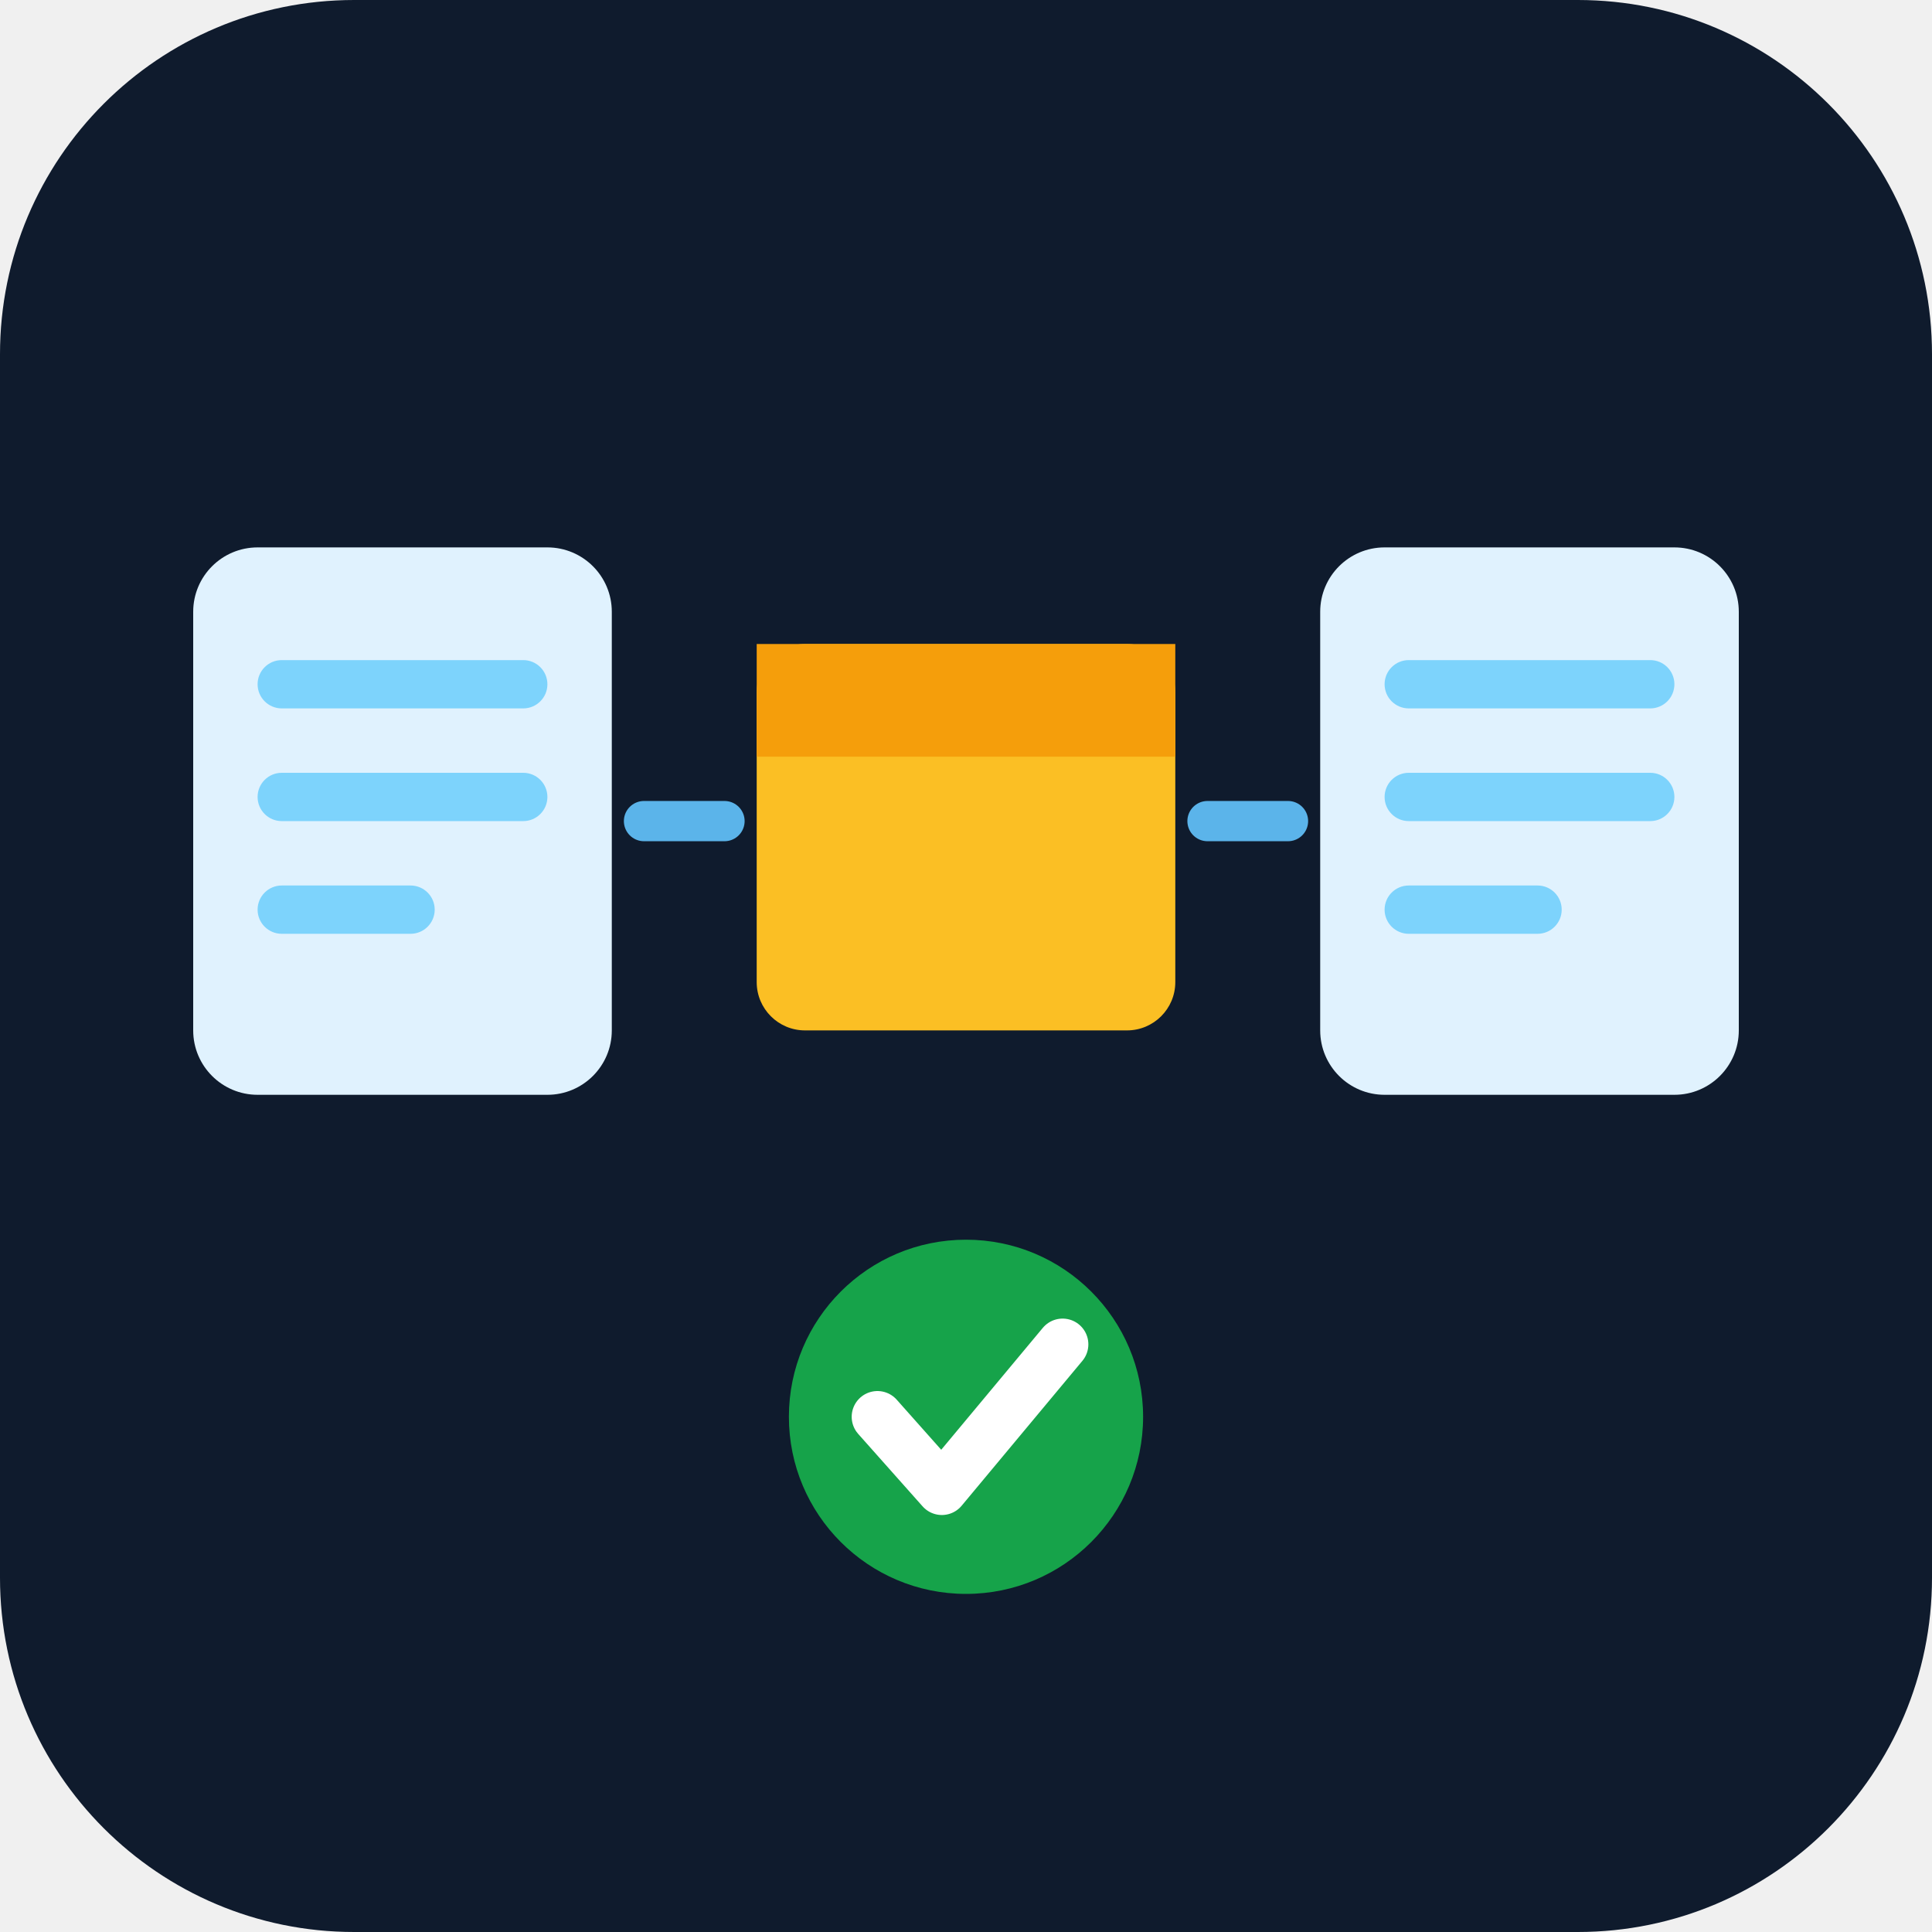
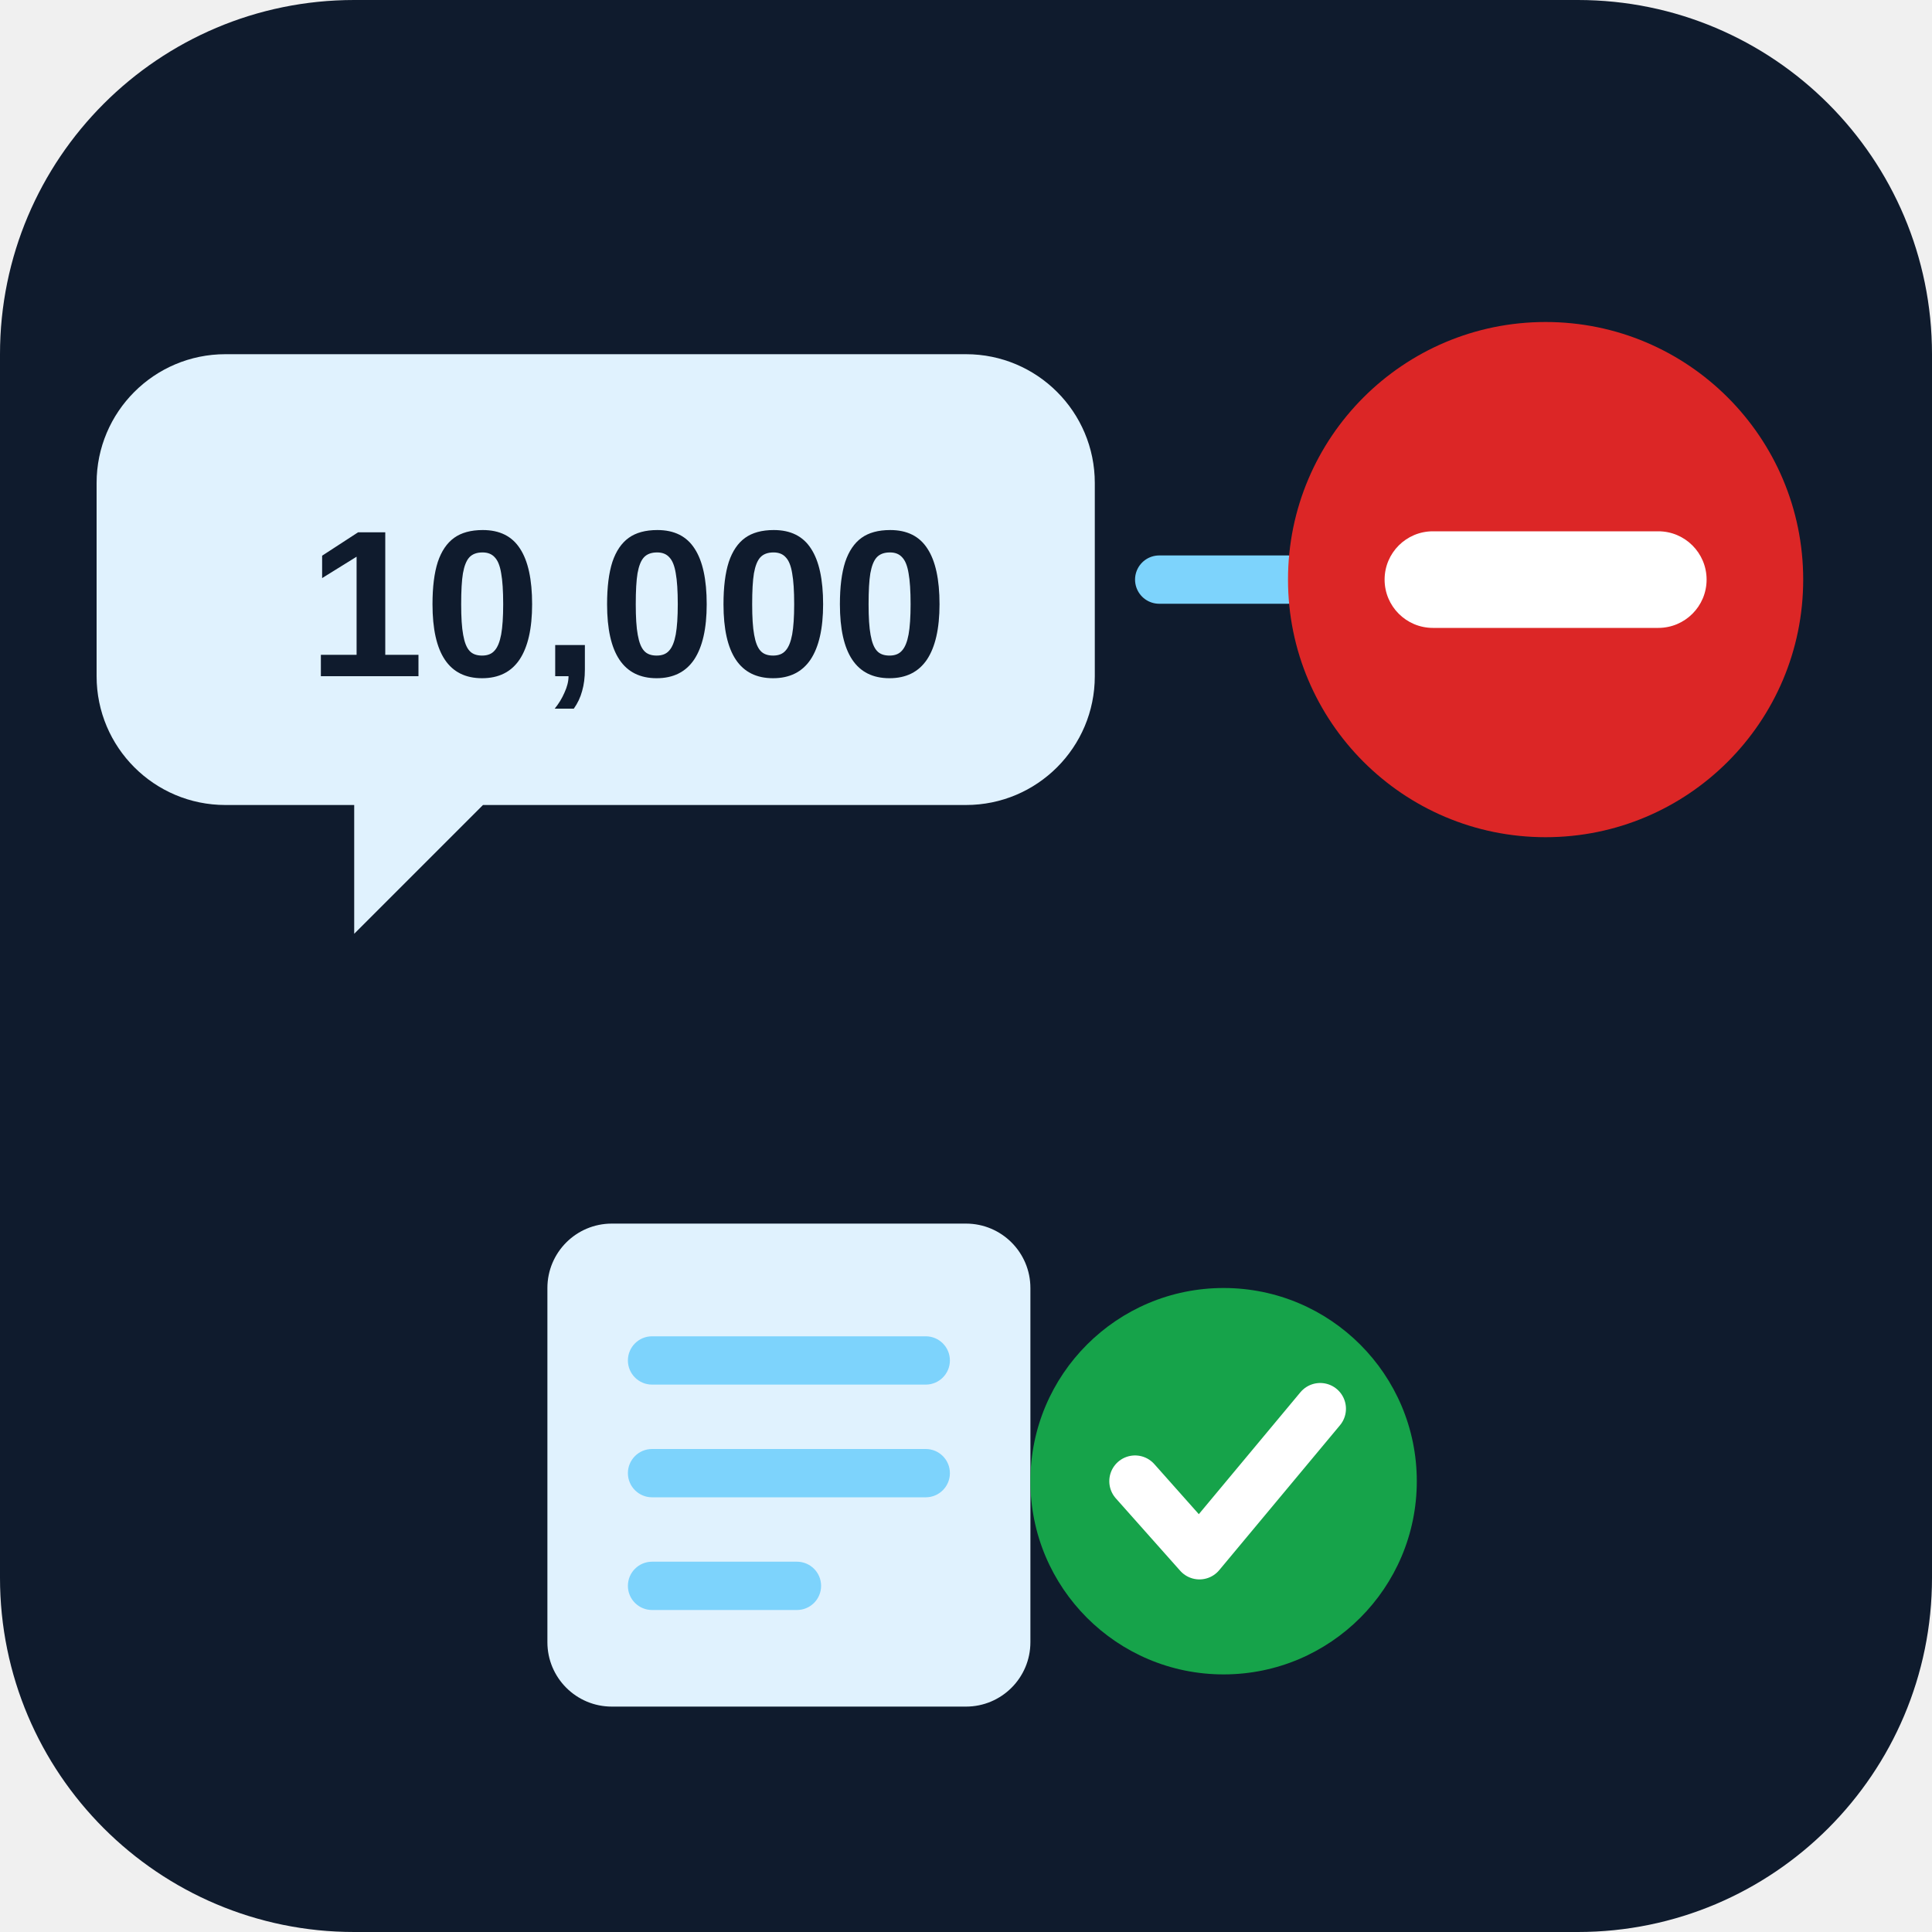
<svg xmlns="http://www.w3.org/2000/svg" viewBox="0 0 120 120" width="120" height="120" role="img">
-   <style>
- .a{animation-duration:4s;animation-timing-function:ease-out;animation-fill-mode:both;animation-iteration-count:1}
- .po{animation-name:in1}
- .l1{animation-name:in2}
- .bx{animation-name:in3}
- .l2{animation-name:in4}
- .so{animation-name:in5}
- .tk{animation-name:pop;transform-box:fill-box;transform-origin:center}
- .ck{animation-name:draw;stroke-dasharray:24;stroke-dashoffset:0}
- @keyframes in1{0%,5%{opacity:0;transform:translateY(6px)}20%,100%{opacity:1;transform:none}}
- @keyframes in2{0%,18%{opacity:0}30%,100%{opacity:1}}
- @keyframes in3{0%,28%{opacity:0;transform:translateY(6px)}43%,100%{opacity:1;transform:none}}
- @keyframes in4{0%,41%{opacity:0}53%,100%{opacity:1}}
- @keyframes in5{0%,51%{opacity:0;transform:translateY(6px)}66%,100%{opacity:1;transform:none}}
- @keyframes pop{0%,66%{opacity:0;transform:scale(.4)}78%{opacity:1;transform:scale(1.15)}86%,100%{opacity:1;transform:scale(1)}}
- @keyframes draw{0%,76%{stroke-dashoffset:24}92%,100%{stroke-dashoffset:0}}
- @media (prefers-reduced-motion:reduce){.a{animation:none!important}}
- </style>
+   <style>.a{animation-duration:4.5s;animation-iteration-count:1;animation-fill-mode:both;animation-timing-function:ease-out;transform-box:fill-box;transform-origin:center}
+ .rq{animation-name:rq}.st{animation-name:st}.ln{animation-name:ln}.dc{animation-name:dc}.tk{animation-name:tk}
+ @keyframes rq{0%{opacity:0;transform:translateX(-14px)}20%,100%{opacity:1;transform:none}}
+ @keyframes ln{0%,15%{opacity:0}30%,100%{opacity:1}}
+ @keyframes st{0%,28%{opacity:0;transform:scale(.4)}42%{opacity:1;transform:scale(1.2)}52%,100%{opacity:1;transform:scale(1)}}
+ @keyframes dc{0%,50%{opacity:0;transform:translateY(6px)}68%,100%{opacity:1;transform:none}}
+ @keyframes tk{0%,68%{opacity:0;transform:scale(.4)}82%{opacity:1;transform:scale(1.15)}92%,100%{opacity:1;transform:scale(1)}}
+ @media (prefers-reduced-motion:reduce){.a{animation:none!important}}</style>
  <rect width="120" height="120" rx="22" fill="#0f1b2d" />
-   <g class="a po">
-     <rect x="12" y="34" width="26" height="34" rx="4" fill="#e0f2fe" />
+   <g class="a rq">
+     <path d="M14 22 h46 a8 8 0 0 1 8 8 v12 a8 8 0 0 1 -8 8 h-30 l-8 8 v-8 h-8 a8 8 0 0 1 -8 -8 v-12 a8 8 0 0 1 8 -8 z" fill="#e0f2fe" />
+     <text x="39" y="42" text-anchor="middle" font-family="Arial, sans-serif" font-size="13" font-weight="700" fill="#0f1b2d">10,000</text>
+   </g>
+   <g class="a ln">
+     <path d="M72 36 h8" stroke="#7dd3fc" stroke-width="3" stroke-linecap="round" />
+   </g>
+   <g class="a st">
+     <circle cx="96" cy="36" r="16" fill="#dc2626" />
+     <rect x="86" y="33" width="20" height="6" rx="3" fill="#fff" />
+   </g>
+   <g class="a dc">
+     <rect x="34" y="76" width="30" height="30" rx="4" fill="#e0f2fe" />
    <g fill="#7dd3fc">
-       <rect x="16" y="41" width="18" height="3" rx="1.5" />
-       <rect x="16" y="48" width="18" height="3" rx="1.5" />
-       <rect x="16" y="55" width="11" height="3" rx="1.5" />
-     </g>
-   </g>
-   <g class="a l1" stroke="#5bb4ea" stroke-width="2.5" stroke-linecap="round" fill="none">
-     <path d="M40 51 h5" />
-   </g>
-   <g class="a bx">
-     <rect x="47" y="40" width="26" height="24" rx="3" fill="#fbbf24" />
-     <rect x="47" y="40" width="26" height="7" fill="#f59e0b" />
-   </g>
-   <g class="a l2" stroke="#5bb4ea" stroke-width="2.5" stroke-linecap="round" fill="none">
-     <path d="M75 51 h5" />
-   </g>
-   <g class="a so">
-     <rect x="82" y="34" width="26" height="34" rx="4" fill="#e0f2fe" />
-     <g fill="#7dd3fc">
-       <rect x="86" y="41" width="18" height="3" rx="1.5" />
-       <rect x="86" y="48" width="18" height="3" rx="1.5" />
-       <rect x="86" y="55" width="11" height="3" rx="1.5" />
+       <rect x="39" y="83" width="20" height="3" rx="1.5" />
+       <rect x="39" y="90" width="20" height="3" rx="1.5" />
+       <rect x="39" y="97" width="12" height="3" rx="1.5" />
    </g>
  </g>
  <g class="a tk">
-     <circle cx="60" cy="88" r="11" fill="#16a34a" />
-     <path class="a ck" d="M54.5 88 l4 4.5 l7.5 -9" fill="none" stroke="#fff" stroke-width="3.2" stroke-linecap="round" stroke-linejoin="round" />
+     <circle cx="76" cy="92" r="12" fill="#16a34a" />
+     <path d="M70.5 92 l4 4.5 l7.5 -9" fill="none" stroke="#fff" stroke-width="3.2" stroke-linecap="round" stroke-linejoin="round" />
  </g>
</svg>
